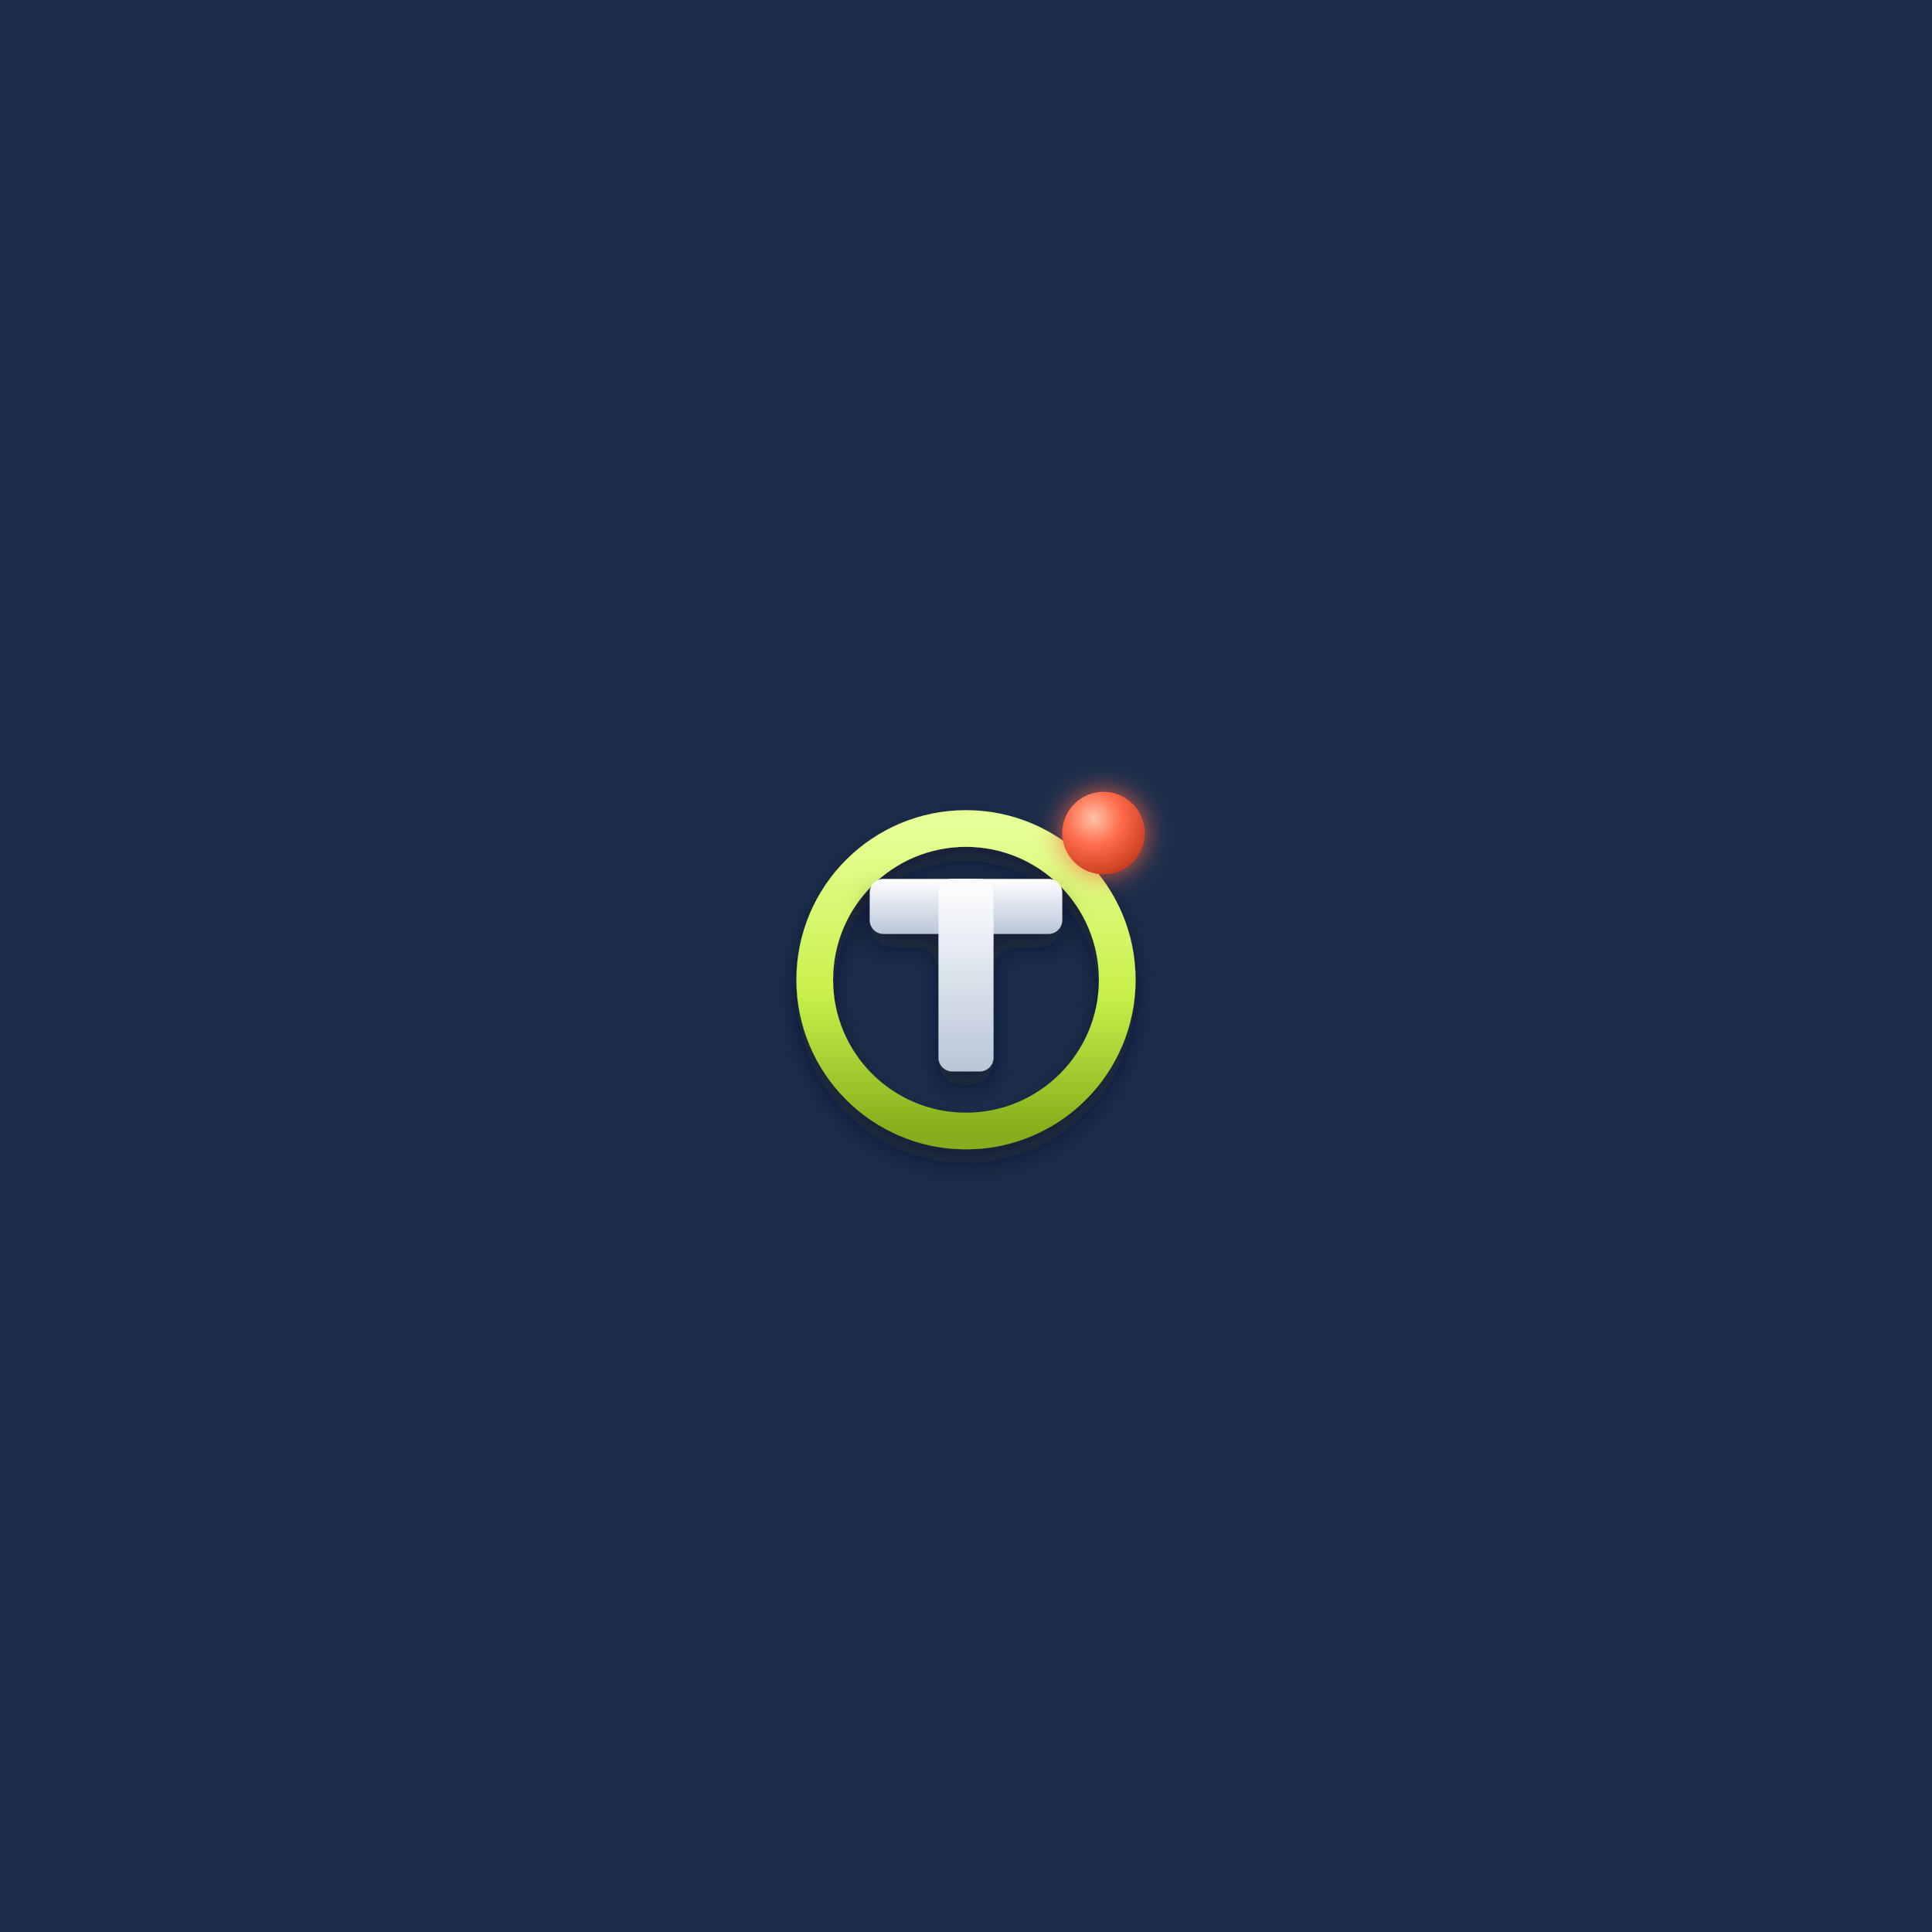
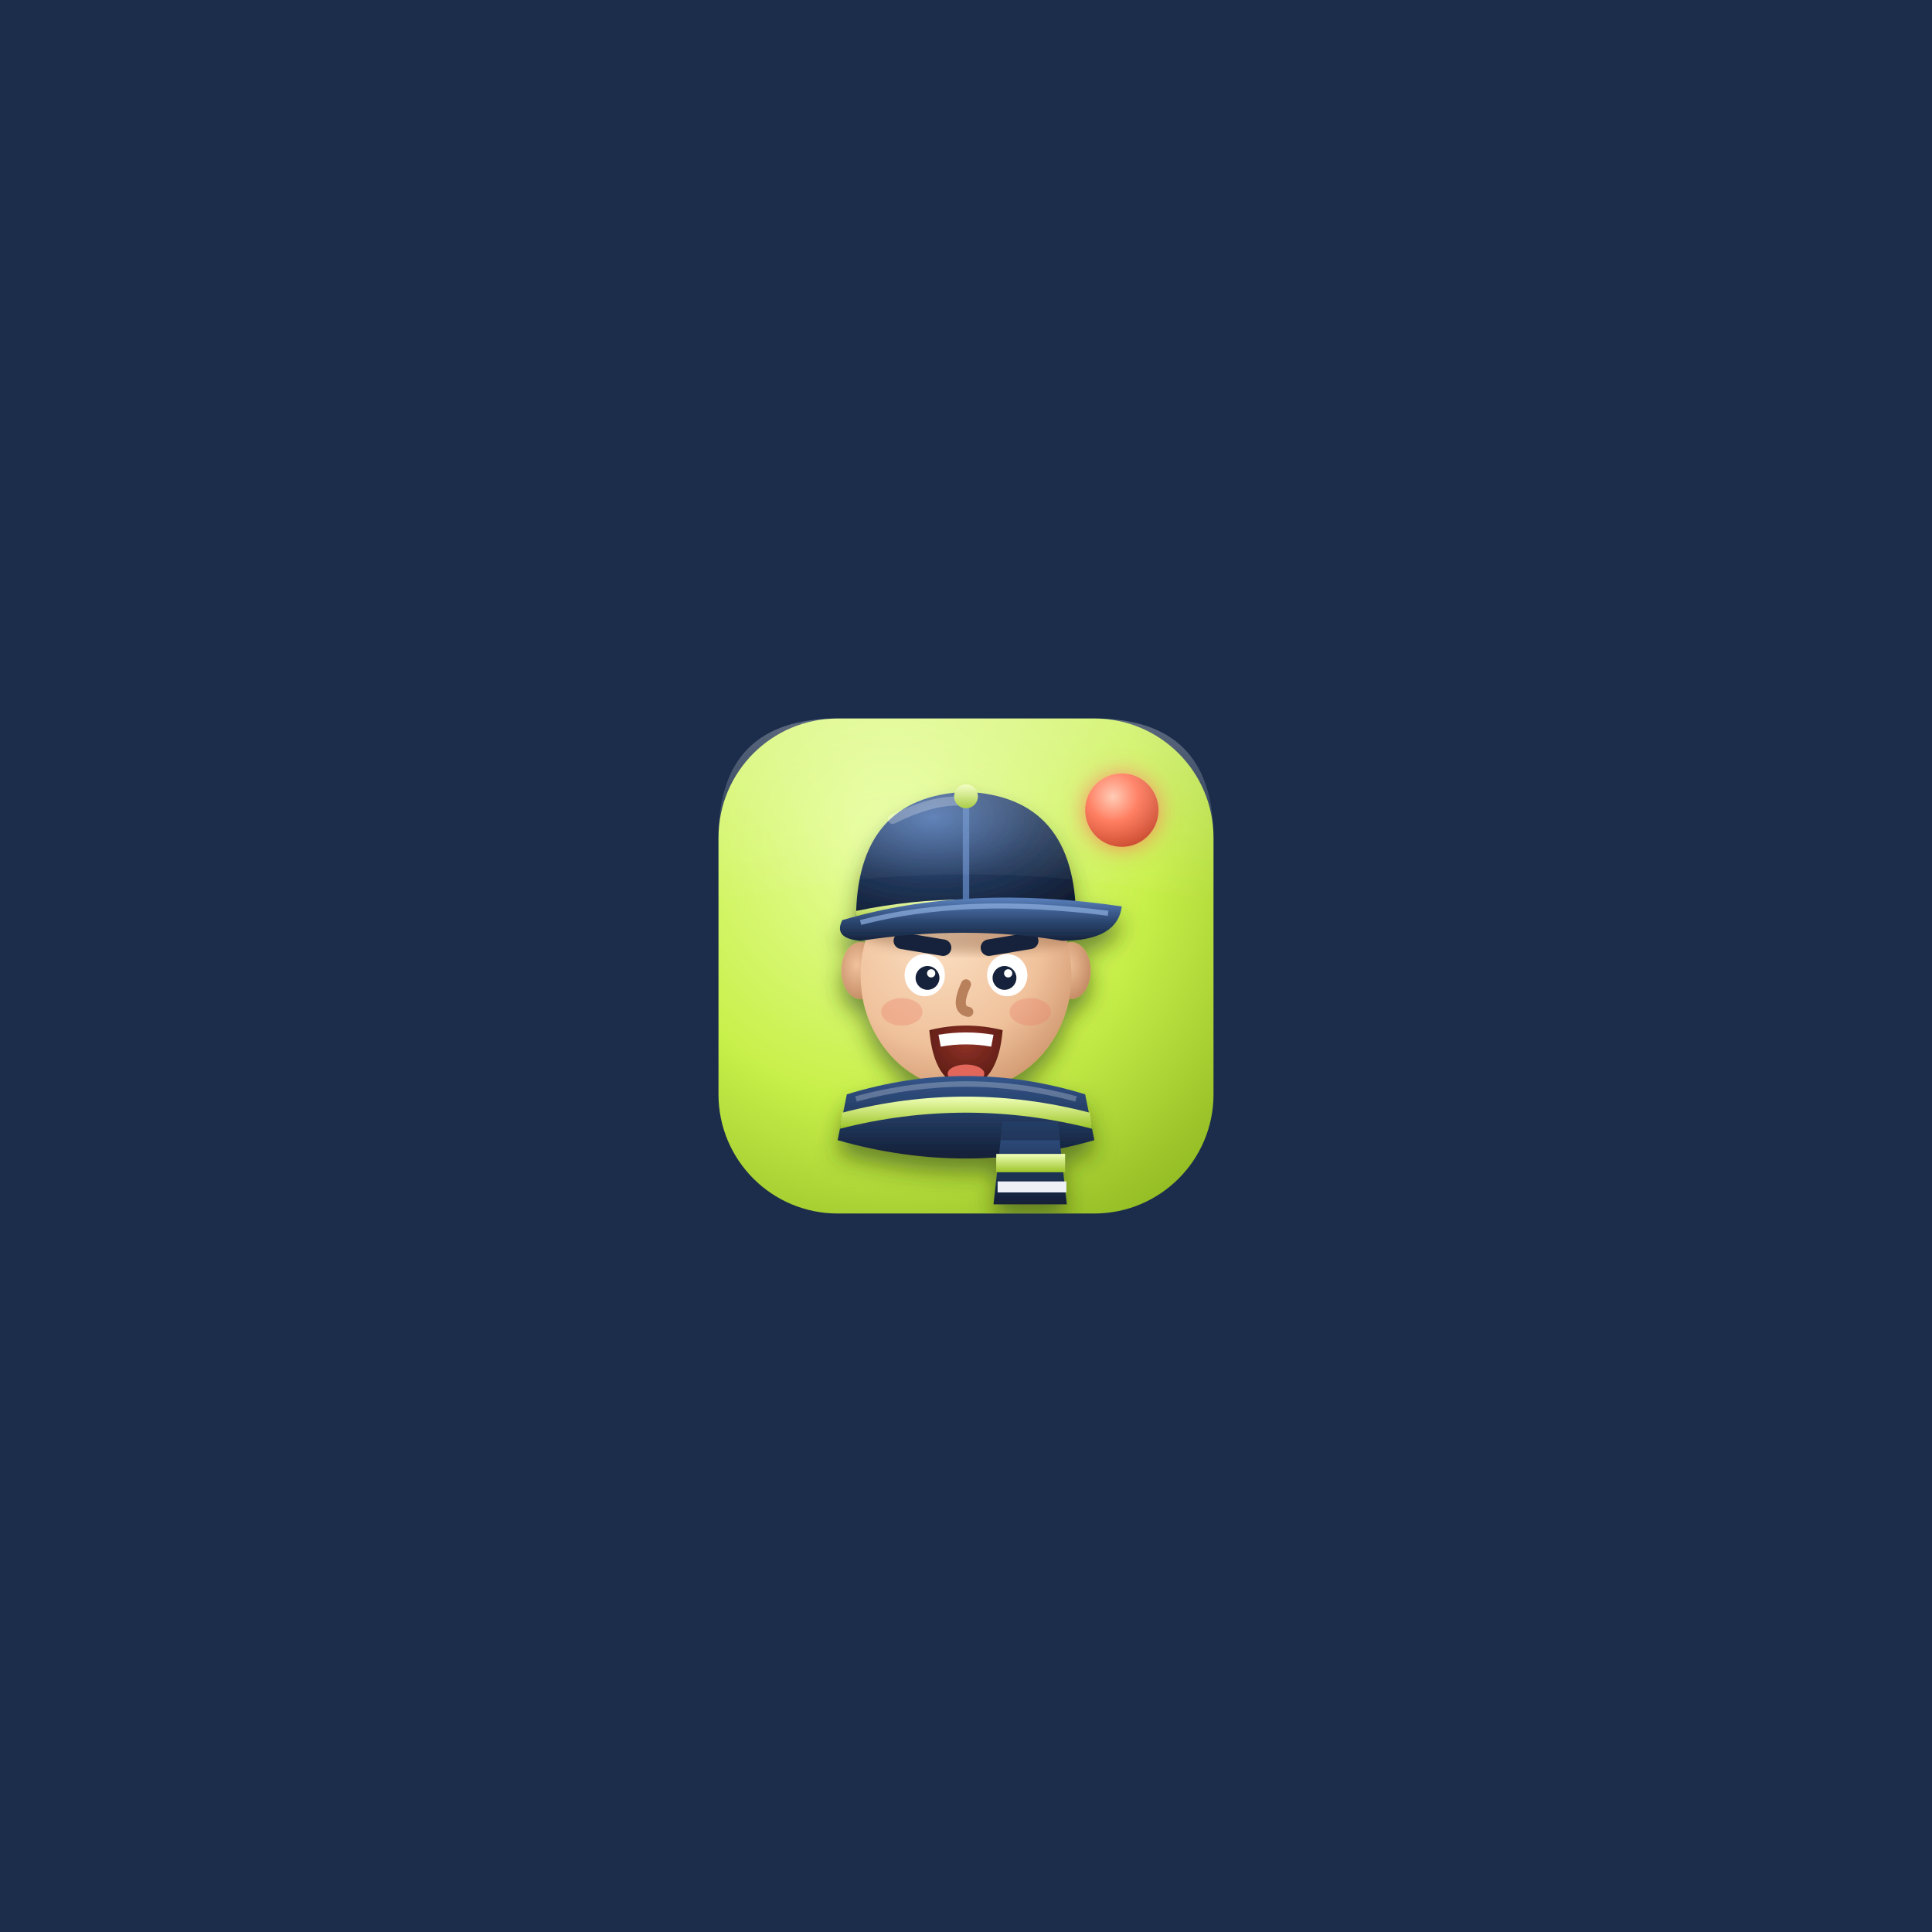
<svg xmlns="http://www.w3.org/2000/svg" viewBox="0 0 2732 2732" width="2732" height="2732">
  <defs>
-     <linearGradient id="navy" x1="0" y1="0" x2="0" y2="1">
-       <stop offset="0" stop-color="#40669F" />
-       <stop offset="1" stop-color="#182A47" />
+     <radialGradient id="bgL" cx="0.35" cy="0.25" r="0.95">
+       <stop offset="0" stop-color="#E9FFA0" />
+       <stop offset="0.55" stop-color="#C8F04A" />
+       <stop offset="1" stop-color="#8DB51F" />
+     </radialGradient>
+     <radialGradient id="skin" cx="0.38" cy="0.32" r="0.8">
+       <stop offset="0" stop-color="#FBE0C4" />
+       <stop offset="0.6" stop-color="#F0C29C" />
+       <stop offset="1" stop-color="#C98E66" />
+     </radialGradient>
+     <radialGradient id="ear" cx="0.4" cy="0.4" r="0.8">
+       <stop offset="0" stop-color="#F0C29C" />
+       <stop offset="1" stop-color="#B97E58" />
+     </radialGradient>
+     <linearGradient id="neck" x1="0" y1="0" x2="0" y2="1">
+       <stop offset="0" stop-color="#B07450" />
+       <stop offset="1" stop-color="#D9A47E" />
    </linearGradient>
-     <linearGradient id="lime" x1="0" y1="0" x2="0" y2="1">
-       <stop offset="0" stop-color="#E6FF96" />
-       <stop offset="0.55" stop-color="#C8F04A" />
-       <stop offset="1" stop-color="#86AE1C" />
+     <radialGradient id="cap" cx="0.35" cy="0.2" r="0.9">
+       <stop offset="0" stop-color="#4A71AE" />
+       <stop offset="0.55" stop-color="#22385C" />
+       <stop offset="1" stop-color="#101C30" />
+     </radialGradient>
+     <linearGradient id="brim" x1="0" y1="0" x2="0" y2="1">
+       <stop offset="0" stop-color="#5A80BC" />
+       <stop offset="0.5" stop-color="#2F4B78" />
+       <stop offset="1" stop-color="#15243D" />
    </linearGradient>
-     <linearGradient id="white" x1="0" y1="0" x2="0" y2="1">
-       <stop offset="0" stop-color="#FFFFFF" />
-       <stop offset="1" stop-color="#B9C6D8" />
+     <linearGradient id="scarf" x1="0" y1="0" x2="0" y2="1">
+       <stop offset="0" stop-color="#34558A" />
+       <stop offset="1" stop-color="#121F36" />
    </linearGradient>
+     <linearGradient id="stripe" x1="0" y1="0" x2="0" y2="1">
+       <stop offset="0" stop-color="#F0FFB8" />
+       <stop offset="1" stop-color="#9CC428" />
+     </linearGradient>
+     <radialGradient id="mouth" cx="0.5" cy="0.3" r="0.8">
+       <stop offset="0" stop-color="#8E3226" />
+       <stop offset="1" stop-color="#4E1510" />
+     </radialGradient>
    <radialGradient id="orange" cx="0.38" cy="0.32" r="0.75">
      <stop offset="0" stop-color="#FFC2A8" />
      <stop offset="0.45" stop-color="#FF6B4A" />
      <stop offset="1" stop-color="#C2391C" />
    </radialGradient>
    <linearGradient id="gloss" x1="0" y1="0" x2="0" y2="1">
-       <stop offset="0" stop-color="#FFFFFF" stop-opacity="0.22" />
+       <stop offset="0" stop-color="#FFFFFF" stop-opacity="0.28" />
      <stop offset="1" stop-color="#FFFFFF" stop-opacity="0" />
    </linearGradient>
-     <filter id="sh" x="-30%" y="-30%" width="160%" height="160%">
-       <feDropShadow dx="0" dy="3" stdDeviation="2.5" flood-color="#0A1222" flood-opacity="0.55" />
+     <filter id="sh" x="-20%" y="-20%" width="140%" height="140%">
+       <feDropShadow dx="0" dy="3" stdDeviation="2.4" flood-color="#2B3A0A" flood-opacity="0.55" />
+     </filter>
+     <filter id="soft">
+       <feGaussianBlur stdDeviation="1.2" />
    </filter>
    <filter id="gl" x="-60%" y="-60%" width="220%" height="220%">
-       <feDropShadow dx="0" dy="0" stdDeviation="3" flood-color="#FF6B4A" flood-opacity="0.9" />
+       <feDropShadow dx="0" dy="0" stdDeviation="2.5" flood-color="#FF6B4A" flood-opacity="0.9" />
    </filter>
+     <clipPath id="headclip">
+       <ellipse cx="54" cy="56" rx="23" ry="25" />
+     </clipPath>
  </defs>
  <rect width="2732" height="2732" fill="#1B2D4B" />
  <svg x="1016" y="1016" width="700" height="700" viewBox="0 0 108 108">
-     <circle cx="54" cy="57" r="33" fill="none" stroke="url(#lime)" stroke-width="8" filter="url(#sh)" />
+     <rect width="108" height="108" rx="26" fill="url(#bgL)" />
    <g filter="url(#sh)">
-       <rect x="33" y="35" width="42" height="12" rx="3" fill="url(#white)" />
-       <rect x="48" y="35" width="12" height="42" rx="3" fill="url(#white)" />
+       <path d="M45 70 L63 70 L63 86 L45 86 Z" fill="url(#neck)" />
+       <ellipse cx="31" cy="55" rx="4.2" ry="6.2" fill="url(#ear)" />
+       <ellipse cx="77" cy="55" rx="4.2" ry="6.2" fill="url(#ear)" />
+       <ellipse cx="54" cy="56" rx="23" ry="25" fill="url(#skin)" />
+       <g clip-path="url(#headclip)">
+         <ellipse cx="56" cy="46" rx="26" ry="5" fill="#7A4A2C" opacity="0.35" filter="url(#soft)" />
+       </g>
+       <ellipse cx="40" cy="64" rx="4.5" ry="3" fill="#E8826A" opacity="0.35" />
+       <ellipse cx="68" cy="64" rx="4.5" ry="3" fill="#E8826A" opacity="0.35" />
+       <path d="M40 48.5 L49 50" stroke="#14223A" stroke-width="3.6" stroke-linecap="round" />
+       <path d="M68 48.5 L59 50" stroke="#14223A" stroke-width="3.6" stroke-linecap="round" />
+       <ellipse cx="45" cy="56" rx="4.4" ry="4.6" fill="#FFFFFF" />
+       <circle cx="45.6" cy="56.6" r="2.6" fill="#14223A" />
+       <circle cx="46.4" cy="55.6" r="0.9" fill="#FFFFFF" />
+       <ellipse cx="63" cy="56" rx="4.4" ry="4.6" fill="#FFFFFF" />
+       <circle cx="62.4" cy="56.6" r="2.6" fill="#14223A" />
+       <circle cx="63.2" cy="55.6" r="0.9" fill="#FFFFFF" />
+       <path d="M54 58 Q51.5 63.5 54.5 64" fill="none" stroke="#B9805C" stroke-width="2.2" stroke-linecap="round" />
+       <path d="M46 68 Q54 66 62 68 Q61 79.5 54 80.5 Q47 79.5 46 68 Z" fill="url(#mouth)" />
+       <path d="M48 69 Q54 68 60 69 L59.5 71.6 Q54 70.6 48.5 71.6 Z" fill="#FFFFFF" />
+       <ellipse cx="54" cy="77.5" rx="4" ry="2" fill="#E2665A" />
+       <path d="M30 44 Q30 17 54 16 Q78 17 78 44 Z" fill="url(#cap)" />
+       <path d="M54 16.5 L54 43" stroke="#5E84C0" stroke-width="1.4" opacity="0.8" />
+       <path d="M38 22 Q46 18 52 18" stroke="#FFFFFF" stroke-width="2" stroke-linecap="round" opacity="0.25" fill="none" />
+       <circle cx="54" cy="17" r="2.6" fill="url(#stripe)" />
+       <path d="M30 42 Q54 37 78 42 L78 44.5 Q54 40 30 44.5 Z" fill="url(#stripe)" />
+       <path d="M27 44 Q54 36 88 41 Q87 48.5 75 48.5 Q54 45 31 48.5 Q25 48 27 44 Z" fill="url(#brim)" />
+       <path d="M31 44.5 Q54 38.5 85 42.5" stroke="#8FB0E0" stroke-width="1.1" fill="none" opacity="0.7" />
+       <path d="M28 82 Q54 74 80 82 L82 92 Q54 100 26 92 Z" fill="url(#scarf)" />
+       <path d="M27 86 Q54 79 81 86 L81.5 89.5 Q54 82.5 26.5 89.5 Z" fill="url(#stripe)" />
+       <path d="M30 83 Q54 76.5 78 83" stroke="#FFFFFF" stroke-width="1.2" opacity="0.25" fill="none" />
+       <path d="M62 88 L74 88 L76 106 L60 106 Z" fill="url(#scarf)" />
+       <path d="M62 88 L74 88 L74.4 92 L61.6 92 Z" fill="#0A1222" opacity="0.35" />
+       <rect x="60.6" y="95" width="15" height="4" fill="url(#stripe)" />
+       <rect x="60.9" y="101" width="15" height="2.4" fill="#EEF2F7" />
    </g>
-     <circle cx="84" cy="25" r="9" fill="url(#orange)" filter="url(#gl)" />
+     <circle cx="88" cy="20" r="8" fill="url(#orange)" filter="url(#gl)" />
+     <path d="M0 26 Q0 0 26 0 H82 Q108 0 108 26 V40 Q54 28 0 40 Z" fill="url(#gloss)" />
  </svg>
</svg>
